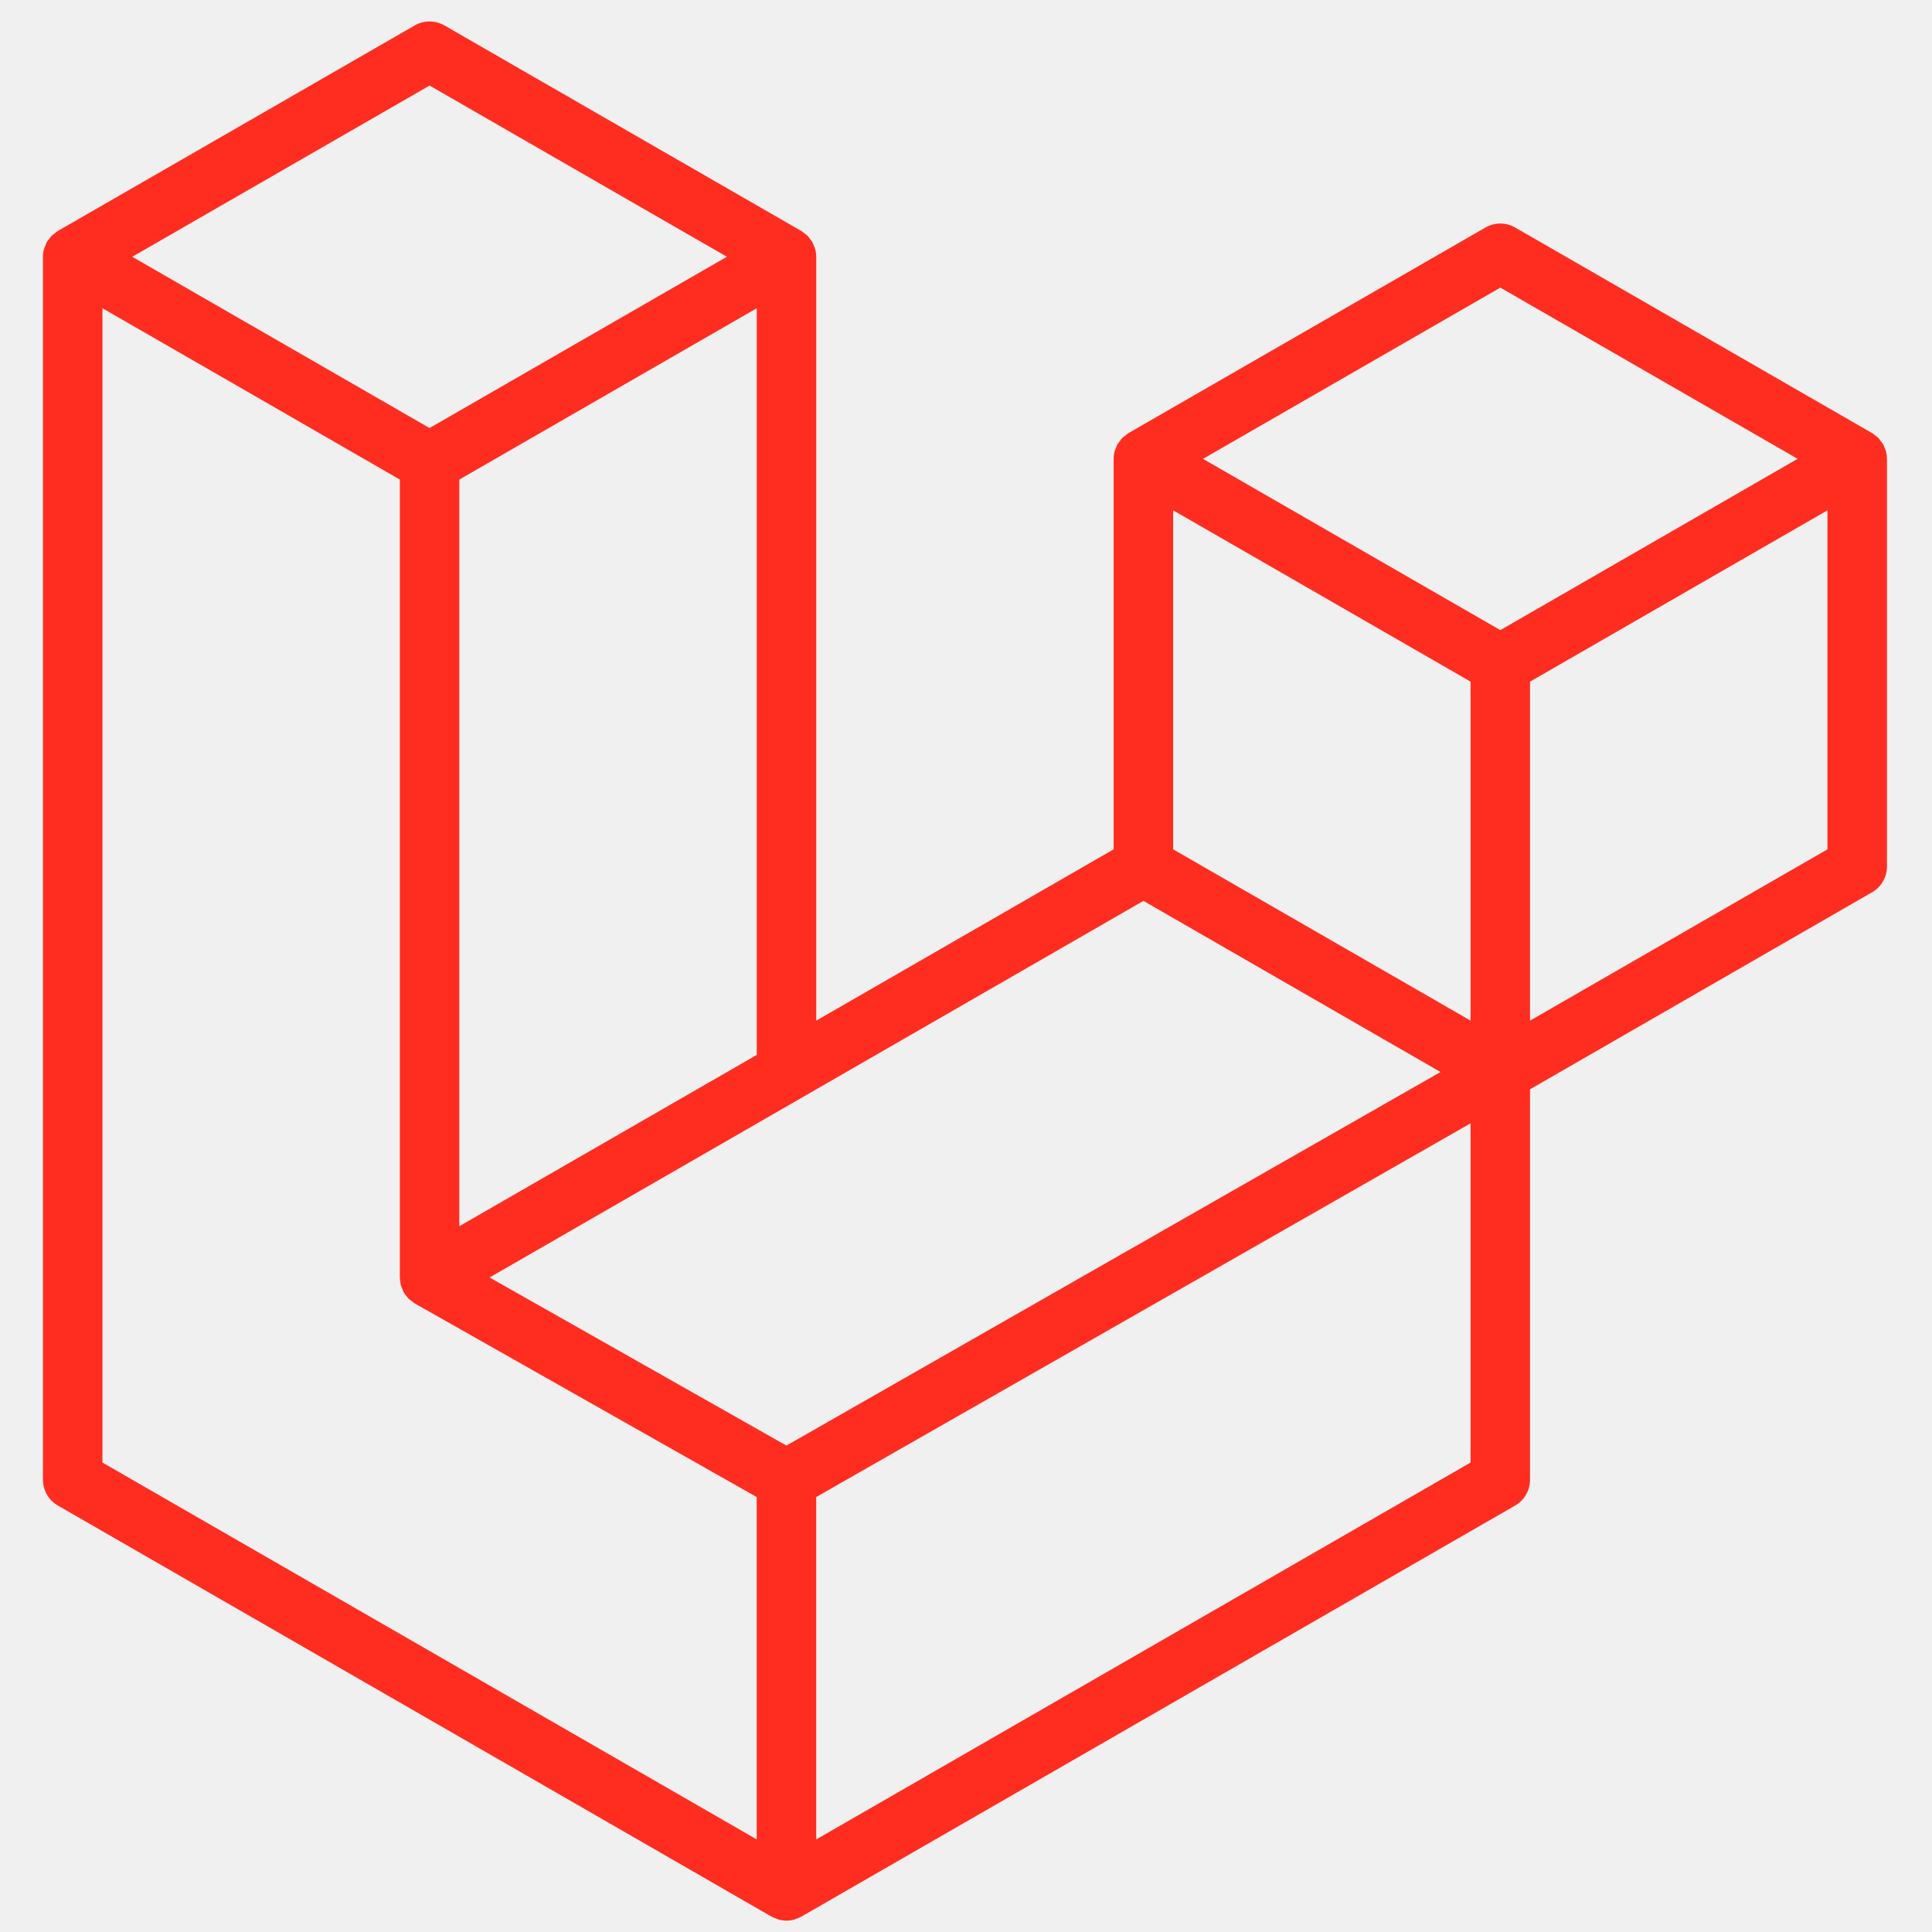
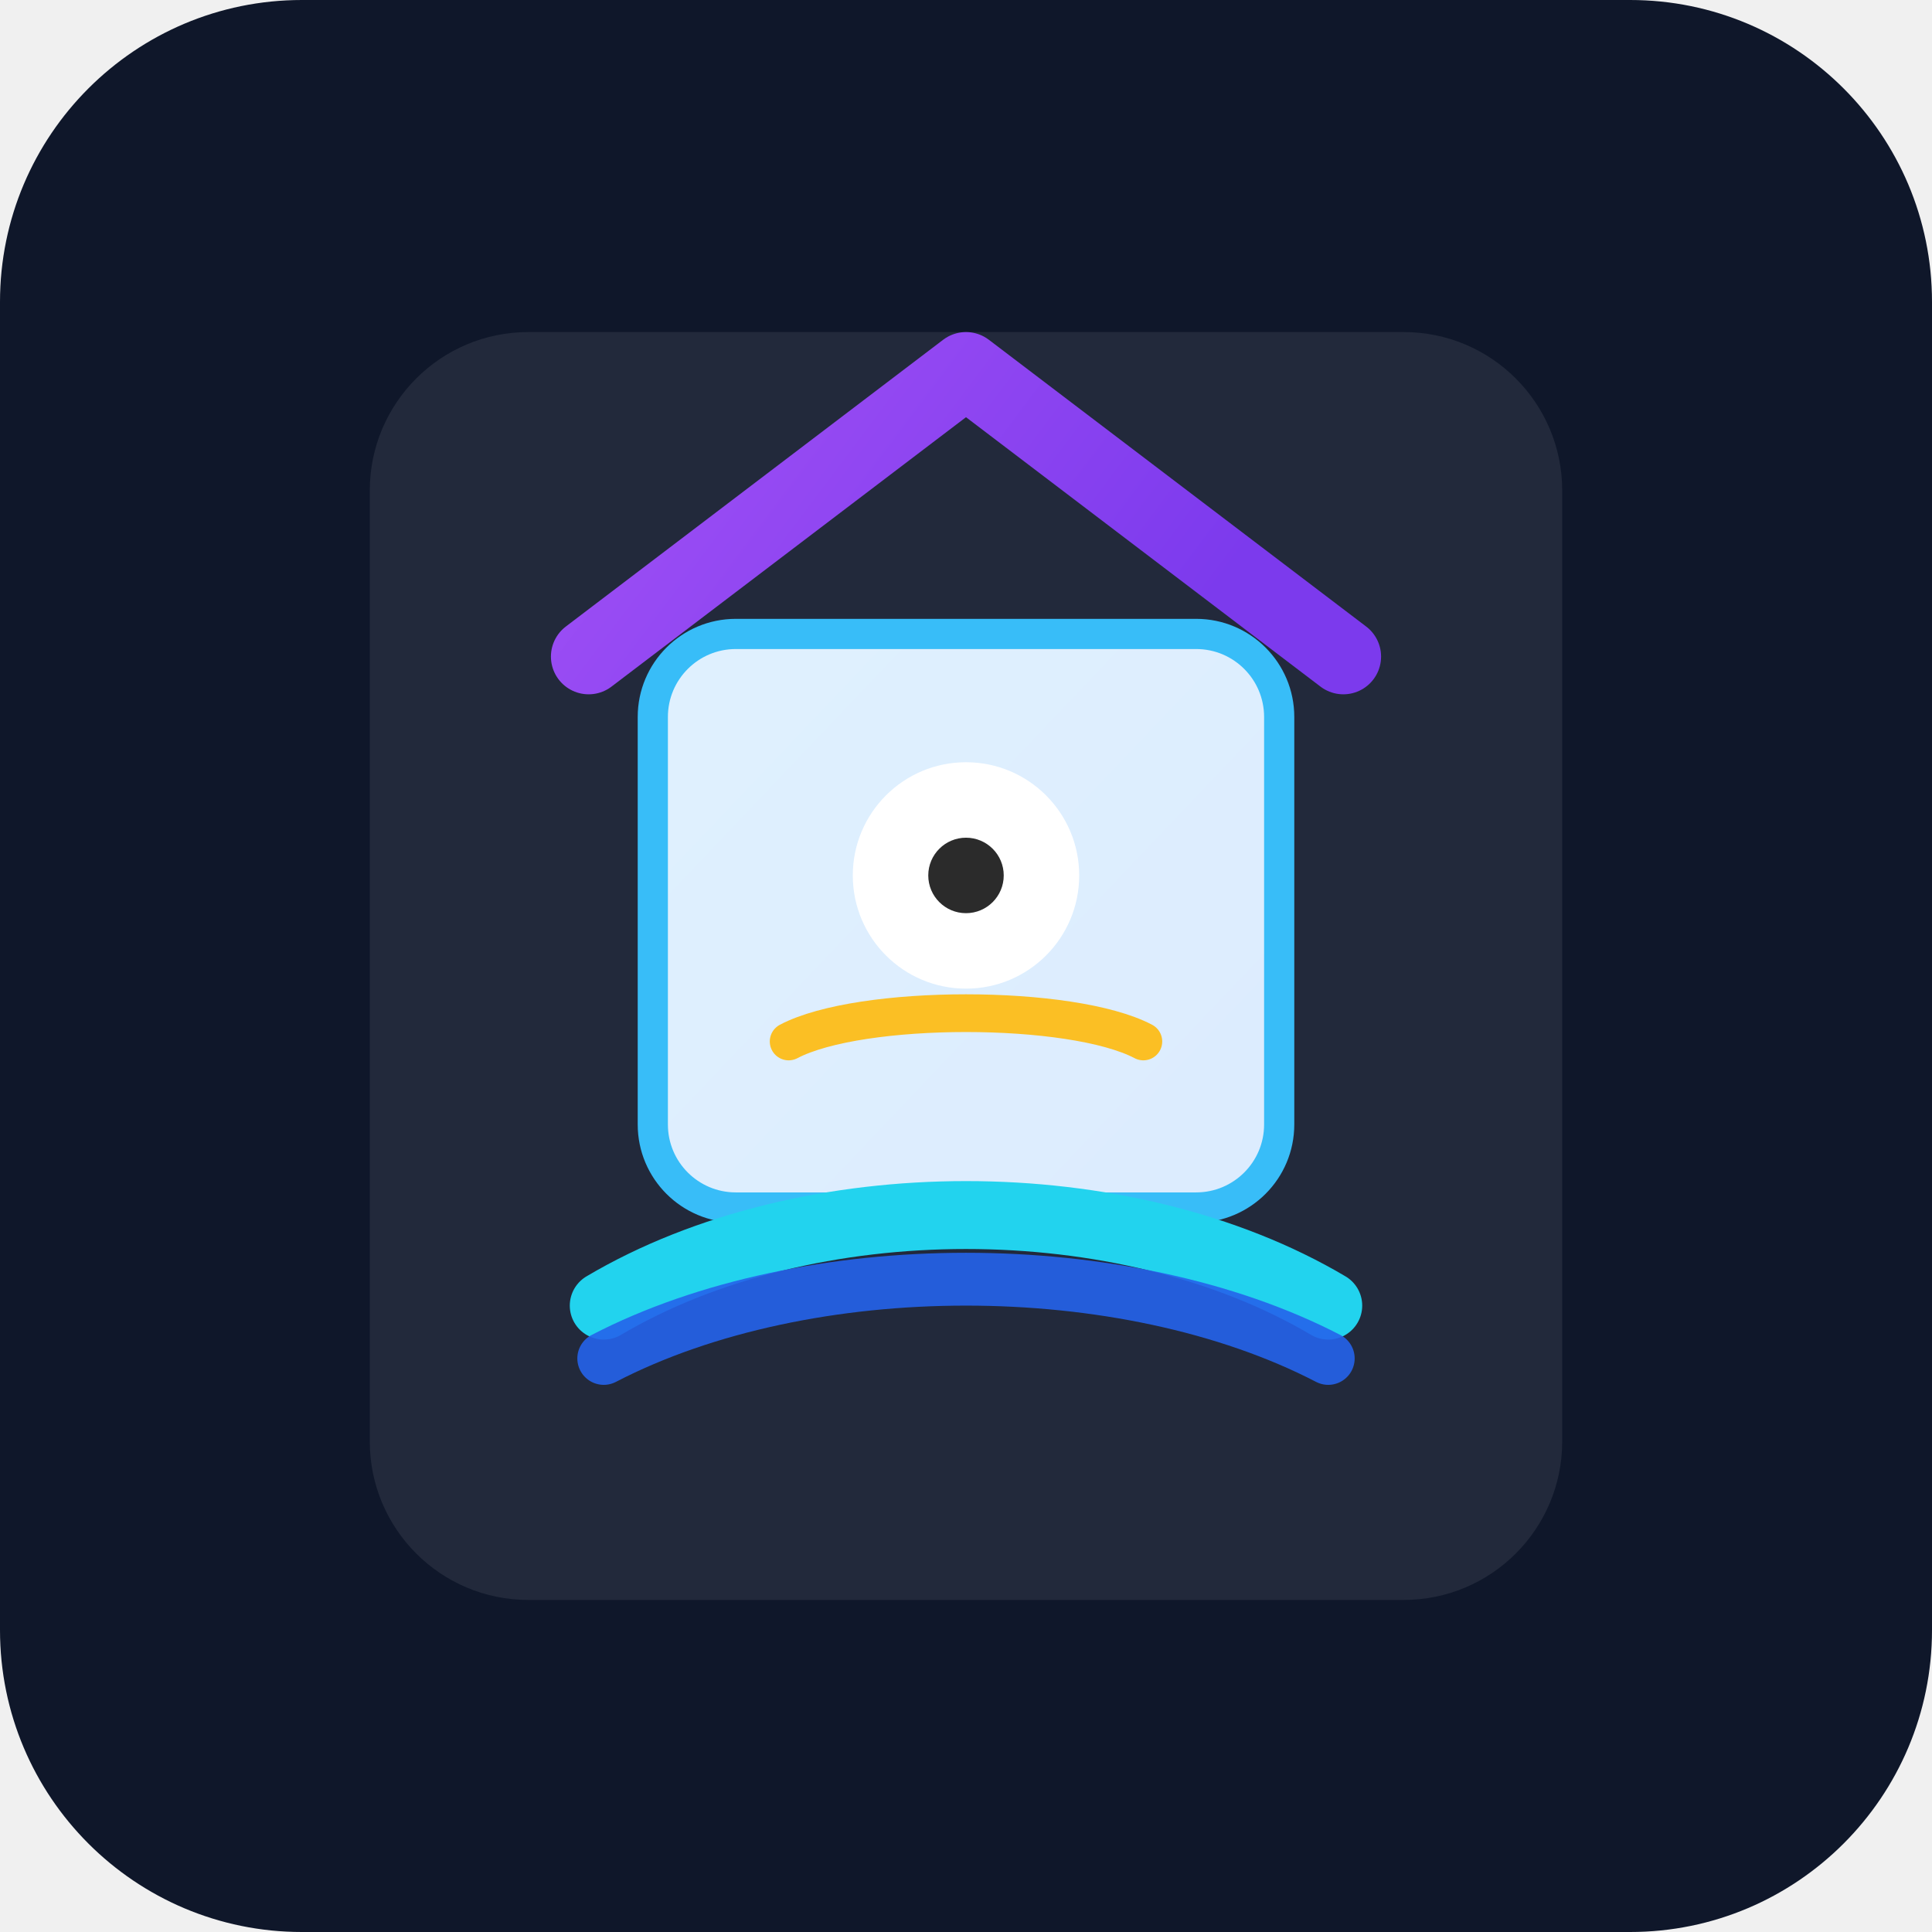
- <svg xmlns="http://www.w3.org/2000/svg" width="166" height="166" viewBox="0 0 166 166" fill="none">
-   <path fill-rule="evenodd" clip-rule="evenodd" d="M162.041 38.759C162.099 38.977 162.129 39.201 162.13 39.426V74.452C162.13 74.902 162.011 75.344 161.786 75.733C161.561 76.122 161.237 76.444 160.847 76.668L131.462 93.594V127.141C131.462 128.054 130.977 128.897 130.186 129.357L68.847 164.683C68.707 164.763 68.554 164.814 68.401 164.868C68.343 164.887 68.289 164.922 68.228 164.938C67.8 165.051 67.349 165.051 66.92 164.938C66.85 164.919 66.786 164.881 66.719 164.855C66.579 164.804 66.432 164.76 66.298 164.683L4.972 129.357C4.583 129.133 4.259 128.81 4.034 128.421C3.808 128.032 3.69 127.591 3.689 127.141L3.689 22.063C3.689 21.834 3.721 21.61 3.779 21.393C3.798 21.32 3.843 21.253 3.868 21.179C3.916 21.045 3.961 20.908 4.031 20.783C4.079 20.7 4.149 20.633 4.206 20.557C4.28 20.454 4.347 20.349 4.433 20.26C4.506 20.186 4.602 20.132 4.685 20.068C4.778 19.992 4.861 19.909 4.966 19.848L35.633 2.185C36.022 1.961 36.462 1.844 36.91 1.844C37.358 1.844 37.798 1.961 38.186 2.185L68.851 19.848H68.857C68.959 19.912 69.045 19.992 69.138 20.065C69.221 20.129 69.313 20.186 69.387 20.257C69.476 20.349 69.54 20.454 69.616 20.557C69.671 20.633 69.744 20.7 69.789 20.783C69.862 20.911 69.904 21.045 69.955 21.179C69.98 21.253 70.025 21.32 70.044 21.396C70.103 21.614 70.133 21.838 70.133 22.063V87.694L95.686 72.974V39.423C95.686 39.2 95.718 38.973 95.775 38.759C95.798 38.683 95.839 38.615 95.865 38.542C95.916 38.408 95.96 38.271 96.031 38.146C96.079 38.063 96.149 37.996 96.203 37.92C96.279 37.818 96.343 37.712 96.433 37.623C96.506 37.549 96.599 37.495 96.681 37.431C96.777 37.355 96.86 37.272 96.962 37.211L127.633 19.548C128.021 19.324 128.461 19.206 128.91 19.206C129.358 19.206 129.798 19.324 130.186 19.548L160.85 37.211C160.959 37.275 161.042 37.355 161.137 37.428C161.217 37.492 161.31 37.549 161.383 37.62C161.473 37.712 161.536 37.818 161.613 37.92C161.67 37.996 161.741 38.063 161.785 38.146C161.859 38.271 161.9 38.408 161.951 38.542C161.98 38.615 162.021 38.683 162.041 38.759ZM157.018 72.974V43.848L146.287 50.028L131.462 58.568V87.694L157.021 72.974H157.018ZM126.354 125.663V96.518L111.771 104.85L70.13 128.626V158.046L126.354 125.663ZM8.801 26.485V125.663L65.018 158.043V128.629L35.649 112L35.64 111.994L35.627 111.988C35.528 111.93 35.445 111.847 35.353 111.777C35.273 111.713 35.18 111.662 35.11 111.592L35.104 111.582C35.021 111.502 34.963 111.403 34.893 111.314C34.829 111.228 34.753 111.154 34.702 111.065L34.699 111.055C34.641 110.96 34.606 110.845 34.565 110.736C34.523 110.64 34.469 110.551 34.443 110.449C34.411 110.328 34.405 110.197 34.392 110.072C34.379 109.976 34.354 109.881 34.354 109.785V109.778V41.205L19.532 32.662L8.801 26.485ZM36.913 7.35L11.364 22.063L36.907 36.777L62.453 22.06L36.907 7.35H36.913ZM50.2 99.174L65.022 90.637V26.485L54.291 32.665L39.466 41.205V105.357L50.2 99.174ZM128.91 24.713L103.363 39.426L128.91 54.14L154.453 39.423L128.91 24.713ZM126.354 58.568L111.529 50.028L100.798 43.848V72.974L115.619 81.511L126.354 87.694V58.568ZM67.571 124.205L105.042 102.803L123.772 92.109L98.245 77.405L68.854 94.334L42.066 109.762L67.571 124.205Z" fill="#FF2D20" />
+ <svg xmlns="http://www.w3.org/2000/svg" viewBox="0 0 512 512" role="img" aria-label="Educlass favicon">
+   <defs>
+     <linearGradient id="fav-roof" x1="160" y1="40" x2="320" y2="160" gradientUnits="userSpaceOnUse">
+       <stop offset="0" stop-color="#a855f7" />
+       <stop offset="1" stop-color="#7c3aed" />
+     </linearGradient>
+     <linearGradient id="fav-core" x1="135" y1="130" x2="377" y2="360" gradientUnits="userSpaceOnUse">
+       <stop offset="0" stop-color="#e0f2fe" />
+       <stop offset="1" stop-color="#dbeafe" />
+     </linearGradient>
+   </defs>
+   <rect width="512" height="512" rx="80" fill="#0f172a" />
+   <rect x="98" y="88" width="316" height="336" rx="42" fill="rgba(255,255,255,0.08)" />
+   <path d="M156 174L256 98l100 76" fill="none" stroke="url(#fav-roof)" stroke-width="20" stroke-linecap="round" stroke-linejoin="round" />
+   <rect x="173" y="168" width="166" height="152" rx="22" fill="url(#fav-core)" stroke="#38bdf8" stroke-width="8" />
+   <circle cx="256" cy="232" r="30" fill="#fff" />
+   <circle cx="256" cy="232" r="10" fill="#2b2b2b" />
+   <path d="M209 276 C228 266 284 266 303 276" fill="none" stroke="#fbbf24" stroke-width="10" stroke-linecap="round" />
+   <path d="M160 346 C214 314 298 314 352 346" fill="none" stroke="#22d3ee" stroke-width="18" stroke-linecap="round" />
+   <path d="M160 360 C214 332 298 332 352 360" fill="none" stroke="#2563eb" stroke-width="14" stroke-linecap="round" opacity="0.9" />
</svg>
